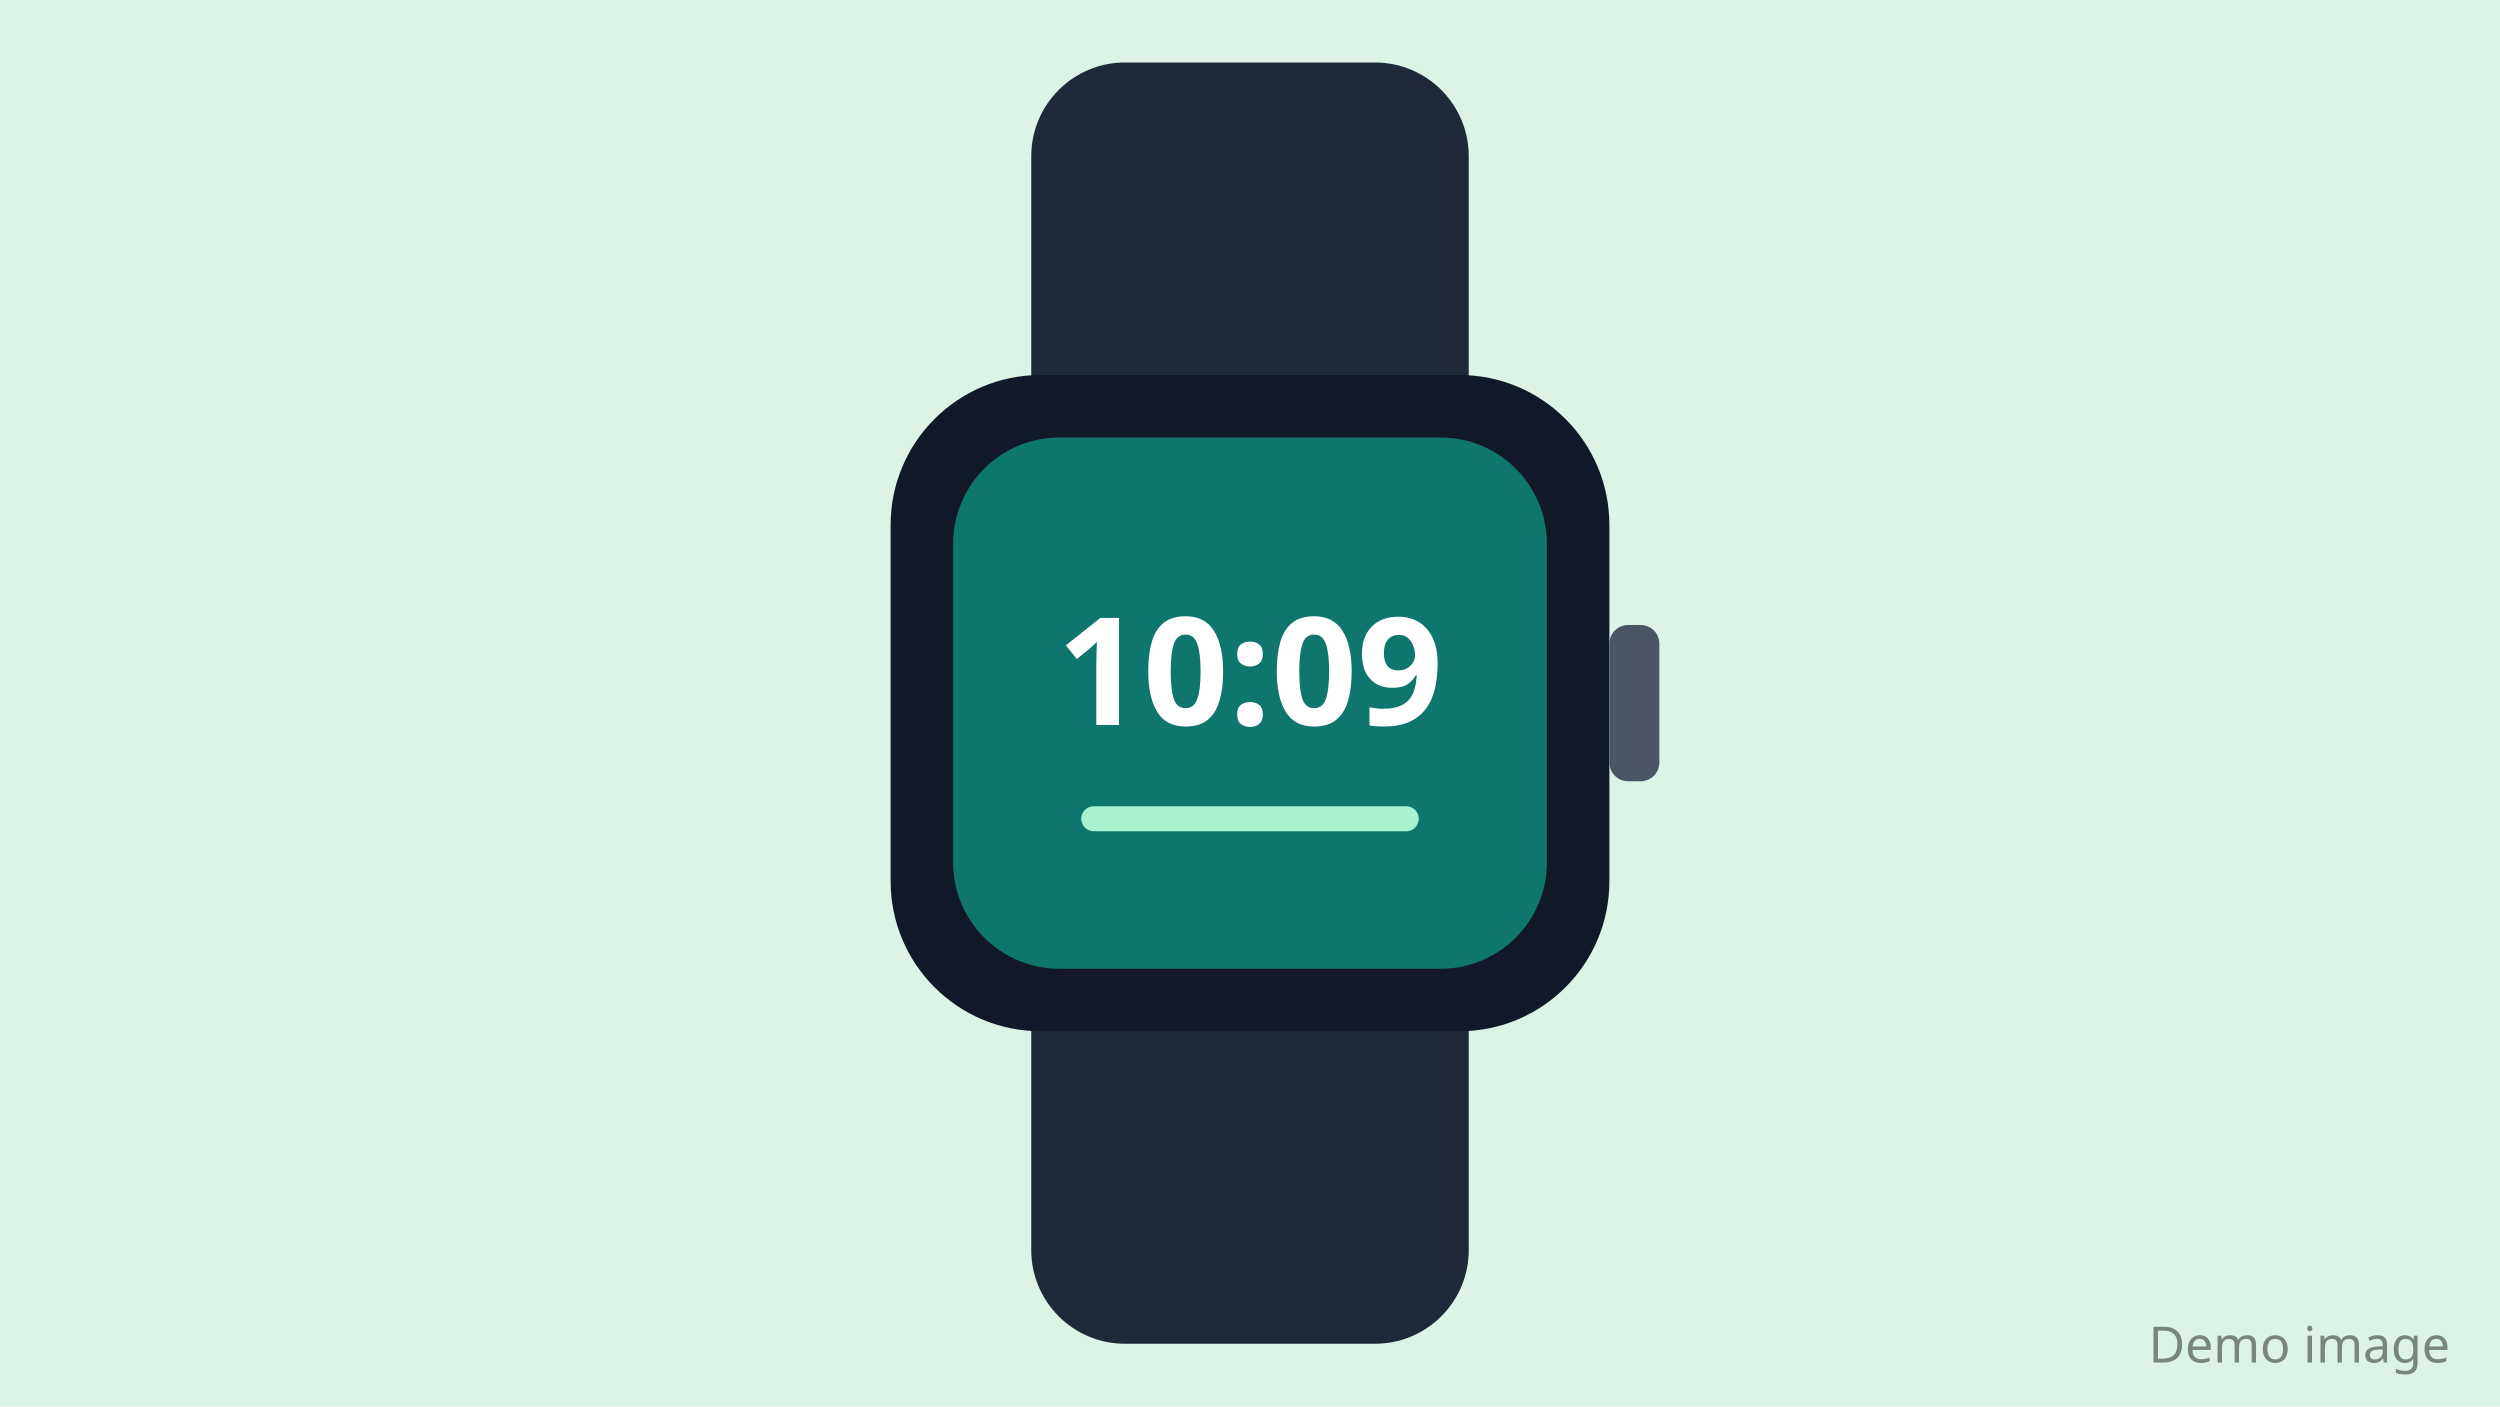
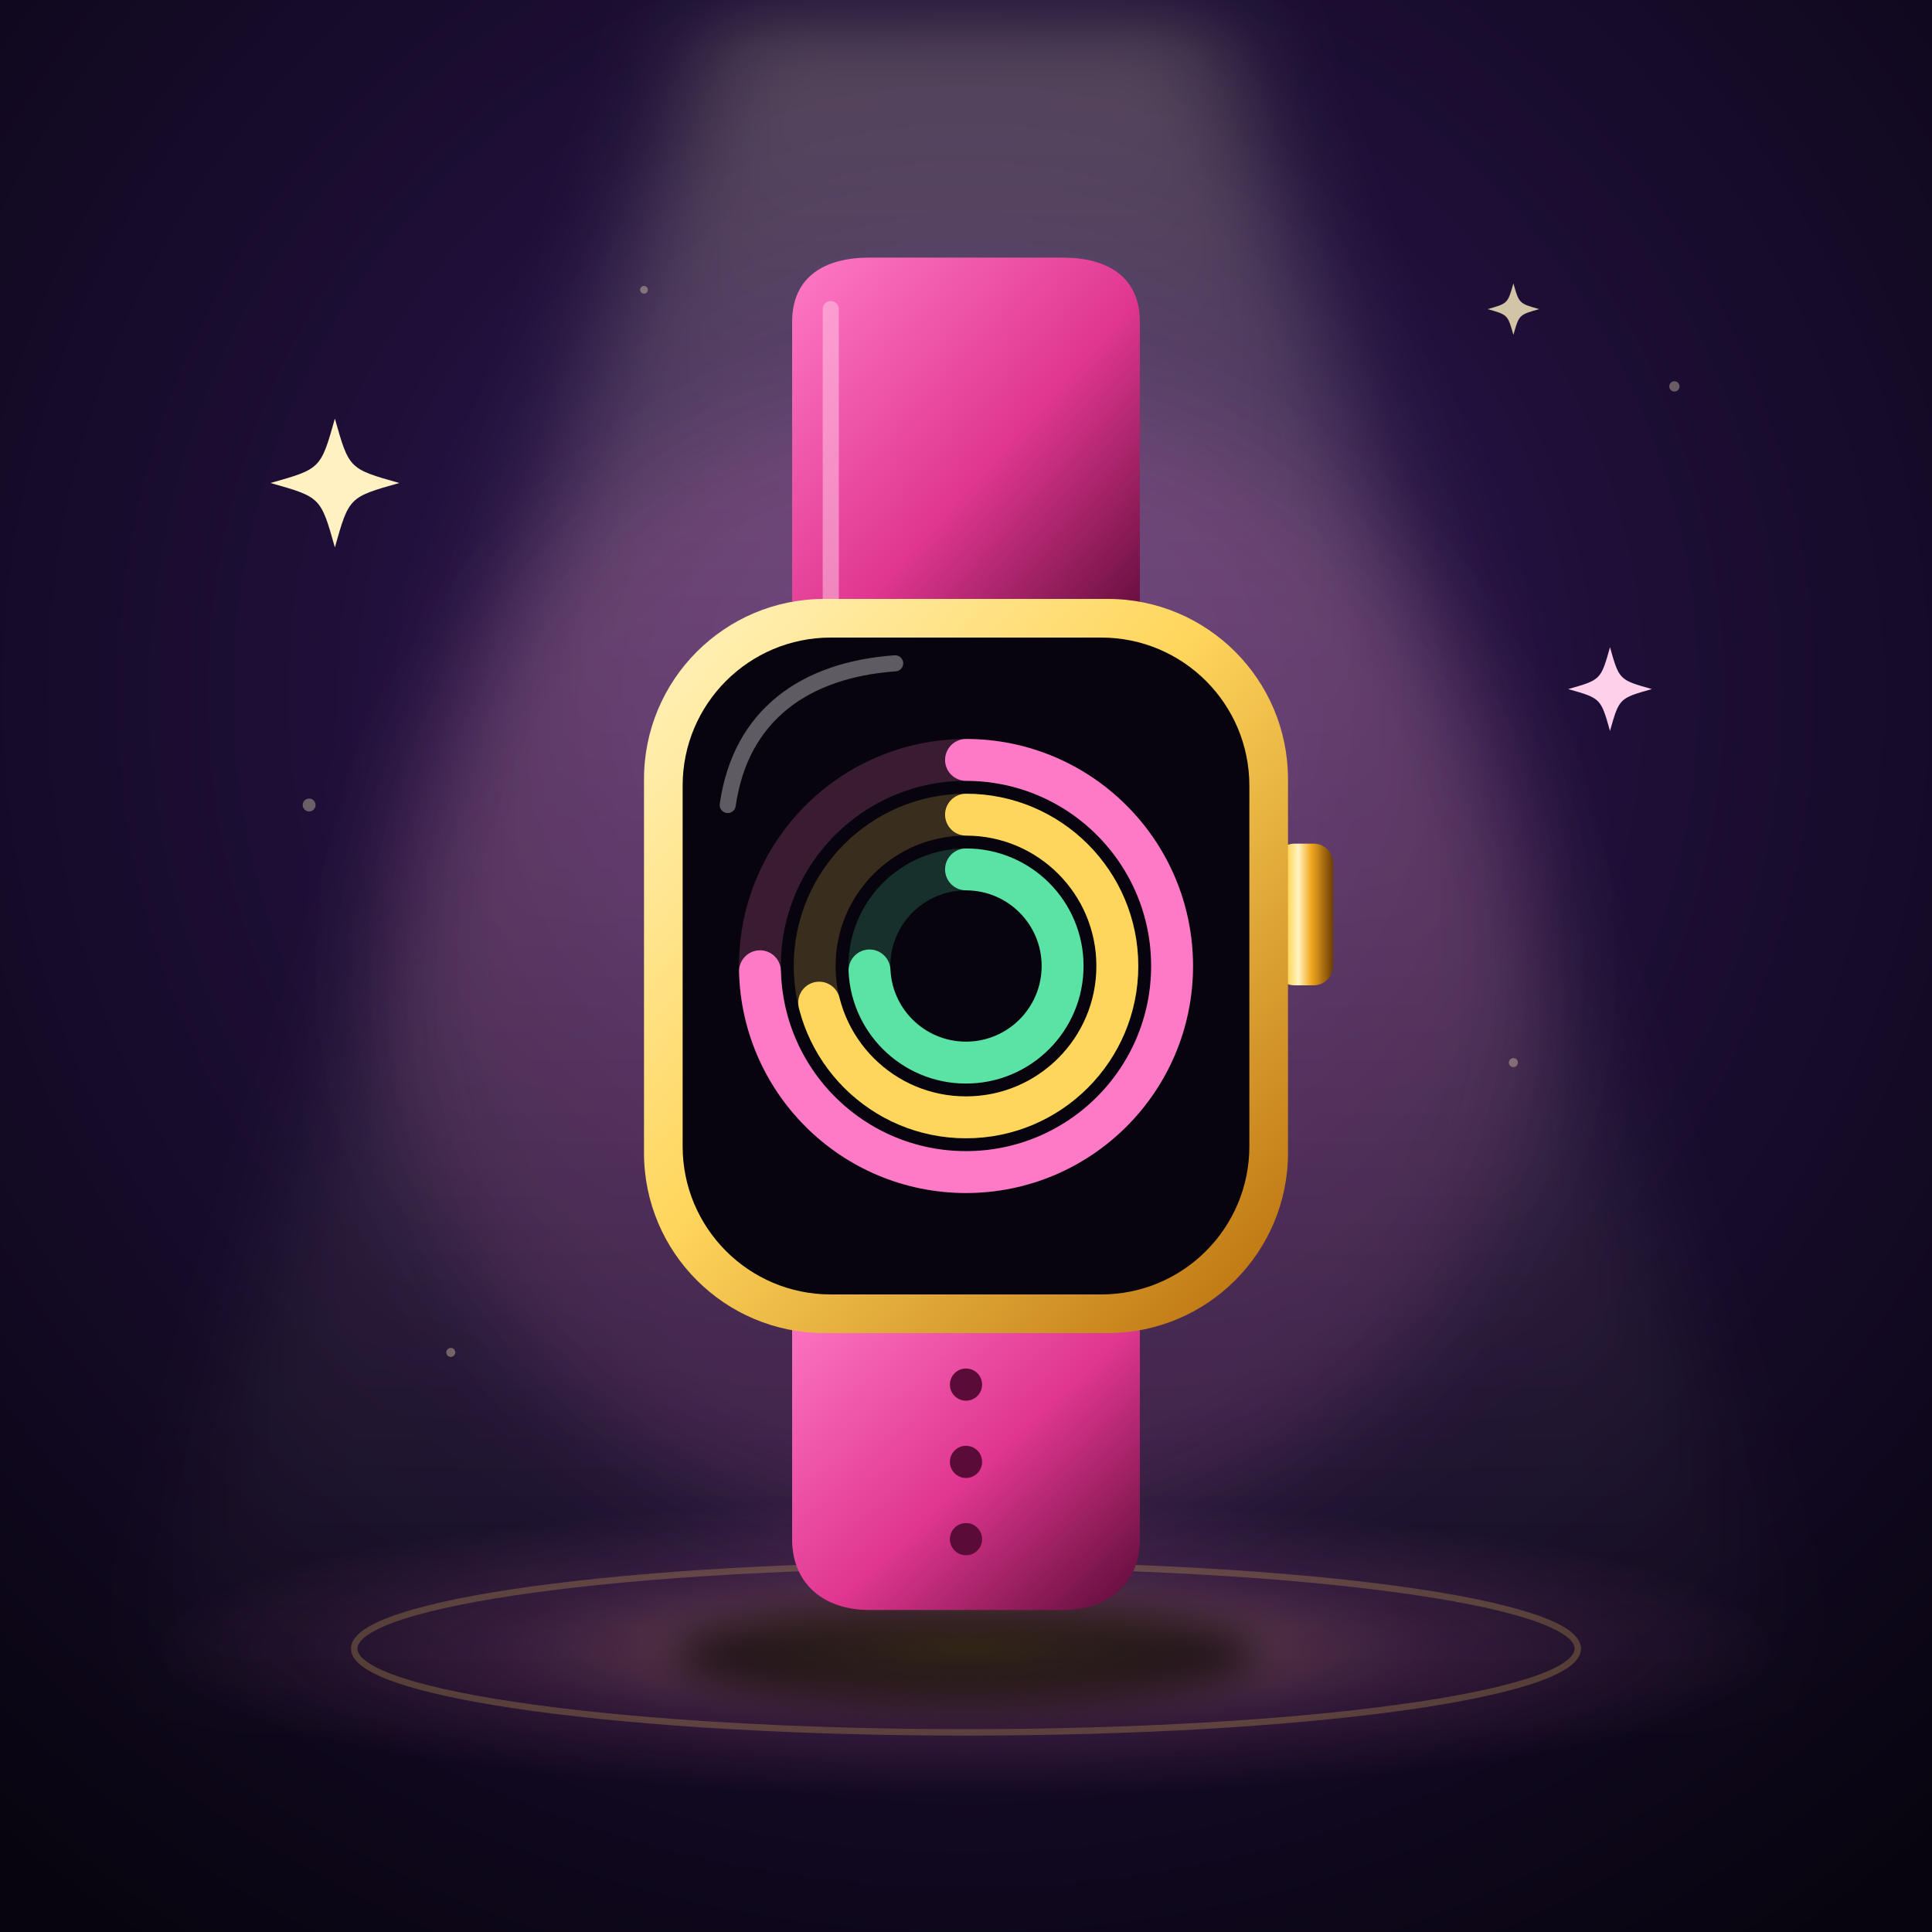
- <svg xmlns="http://www.w3.org/2000/svg" viewBox="0 0 800 450" role="img" aria-label="A smart watch (demo image)">
-   <rect width="800" height="450" fill="#dcf3e6" />
-   <rect x="330" y="20" width="140" height="410" rx="30" fill="#1f2937" />
-   <rect x="285" y="120" width="230" height="210" rx="48" fill="#111827" />
-   <rect x="305" y="140" width="190" height="170" rx="34" fill="#0f766e" />
-   <text x="400" y="232" fill="#ffffff" font-family="system-ui, sans-serif" font-size="48" font-weight="700" text-anchor="middle">10:09</text>
-   <path d="M350 262 h100" stroke="#a7f3d0" stroke-width="8" stroke-linecap="round" />
-   <rect x="515" y="200" width="16" height="50" rx="6" fill="#4b5563" />
-   <text x="784" y="436" fill="#000" fill-opacity="0.45" font-family="system-ui, sans-serif" font-size="16" text-anchor="end">Demo image</text>
+ <svg xmlns="http://www.w3.org/2000/svg" viewBox="0 0 600 600" width="600" height="600">
+   <defs>
+     <radialGradient id="bg" cx="50%" cy="36%" r="78%">
+       <stop offset="0" stop-color="#3f1d6b" />
+       <stop offset="0.42" stop-color="#1e0f38" />
+       <stop offset="1" stop-color="#07040e" />
+     </radialGradient>
+     <linearGradient id="beam" x1="0" y1="0" x2="0" y2="1">
+       <stop offset="0" stop-color="#fff1c8" stop-opacity="0.26" />
+       <stop offset="1" stop-color="#fff1c8" stop-opacity="0" />
+     </linearGradient>
+     <radialGradient id="floor" cx="50%" cy="50%" r="50%">
+       <stop offset="0" stop-color="#ffc94a" stop-opacity="0.42" />
+       <stop offset="0.6" stop-color="#ff7ac6" stop-opacity="0.12" />
+       <stop offset="1" stop-color="#ff7ac6" stop-opacity="0" />
+     </radialGradient>
+     <linearGradient id="gV" x1="0" y1="0" x2="0" y2="1">
+       <stop offset="0" stop-color="#fff4c2" />
+       <stop offset="0.35" stop-color="#ffd65c" />
+       <stop offset="0.72" stop-color="#f2a91f" />
+       <stop offset="1" stop-color="#b86d0a" />
+     </linearGradient>
+     <linearGradient id="gH" x1="0" y1="0" x2="1" y2="0">
+       <stop offset="0" stop-color="#b86d0a" />
+       <stop offset="0.22" stop-color="#ffd65c" />
+       <stop offset="0.4" stop-color="#fff4c2" />
+       <stop offset="0.62" stop-color="#f2a91f" />
+       <stop offset="1" stop-color="#6e3d05" />
+     </linearGradient>
+     <linearGradient id="gD" x1="0" y1="0" x2="1" y2="1">
+       <stop offset="0" stop-color="#fff4c2" />
+       <stop offset="0.45" stop-color="#ffd65c" />
+       <stop offset="1" stop-color="#b86d0a" />
+     </linearGradient>
+     <linearGradient id="pV" x1="0" y1="0" x2="0" y2="1">
+       <stop offset="0" stop-color="#ffd0ea" />
+       <stop offset="0.4" stop-color="#ff7ac6" />
+       <stop offset="1" stop-color="#9c1460" />
+     </linearGradient>
+     <linearGradient id="pD" x1="0" y1="0" x2="1" y2="1">
+       <stop offset="0" stop-color="#ff7ac6" />
+       <stop offset="0.55" stop-color="#e0368f" />
+       <stop offset="1" stop-color="#5a0b37" />
+     </linearGradient>
+     <linearGradient id="dark" x1="0" y1="0" x2="0" y2="1">
+       <stop offset="0" stop-color="#4a3a63" />
+       <stop offset="0.5" stop-color="#241a35" />
+       <stop offset="1" stop-color="#110b1b" />
+     </linearGradient>
+     <linearGradient id="shine" x1="0" y1="0" x2="0" y2="1">
+       <stop offset="0" stop-color="#ffffff" stop-opacity="0.6" />
+       <stop offset="1" stop-color="#ffffff" stop-opacity="0" />
+     </linearGradient>
+     <filter id="blur" x="-30%" y="-30%" width="160%" height="160%">
+       <feGaussianBlur stdDeviation="16" />
+     </filter>
+     <filter id="blur6" x="-30%" y="-30%" width="160%" height="160%">
+       <feGaussianBlur stdDeviation="6" />
+     </filter>
+   </defs>
+   <rect width="600" height="600" fill="url(#bg)" />
+   <path d="M232 -20H368L560 532H40Z" fill="url(#beam)" filter="url(#blur)" />
+   <ellipse cx="300" cy="512" rx="250" ry="46" fill="url(#floor)" />
+   <ellipse cx="300" cy="512" rx="190" ry="26" fill="none" stroke="#ffd65c" stroke-opacity="0.22" stroke-width="2" />
+   <ellipse cx="300" cy="514" rx="90" ry="16" fill="#000" fill-opacity="0.6" filter="url(#blur6)" />
+   <g fill="#fff1c1" fill-opacity="0.35">
+     <circle cx="96" cy="250" r="2" />
+     <circle cx="520" cy="120" r="1.6" />
+     <circle cx="470" cy="330" r="1.4" />
+     <circle cx="140" cy="420" r="1.4" />
+     <circle cx="200" cy="90" r="1.2" />
+   </g>
+   <circle cx="300" cy="300" r="180" fill="#ff7ac6" fill-opacity="0.14" filter="url(#blur)" />
+   <path d="M246 100C246 86 256 80 270 80H330C344 80 354 86 354 100V200H246Z" fill="url(#pD)" />
+   <path d="M246 400H354V478C354 492 344 500 330 500H270C256 500 246 492 246 478Z" fill="url(#pD)" />
+   <g fill="#5a0b37">
+     <circle cx="300" cy="430" r="5" />
+     <circle cx="300" cy="454" r="5" />
+     <circle cx="300" cy="478" r="5" />
+   </g>
+   <path d="M258 96V196" stroke="#ffd0ea" stroke-opacity="0.5" stroke-width="5" stroke-linecap="round" />
+   <rect x="396" y="262" width="18" height="44" rx="6" fill="url(#gH)" />
+   <rect x="200" y="186" width="200" height="228" rx="56" fill="url(#gD)" />
+   <rect x="212" y="198" width="176" height="204" rx="46" fill="#07040e" />
+   <g fill="none" stroke-linecap="round" stroke-width="13" transform="rotate(-90 300 300)">
+     <circle cx="300" cy="300" r="64" stroke="#ff7ac6" stroke-opacity="0.2" />
+     <circle cx="300" cy="300" r="64" stroke="#ff7ac6" stroke-dasharray="300 402" />
+     <circle cx="300" cy="300" r="47" stroke="#ffd65c" stroke-opacity="0.2" />
+     <circle cx="300" cy="300" r="47" stroke="#ffd65c" stroke-dasharray="210 296" />
+     <circle cx="300" cy="300" r="30" stroke="#5be3a6" stroke-opacity="0.2" />
+     <circle cx="300" cy="300" r="30" stroke="#5be3a6" stroke-dasharray="140 189" />
+   </g>
+   <path d="M226 250C230 222 250 208 278 206" fill="none" stroke="#ffffff" stroke-opacity="0.35" stroke-width="5" stroke-linecap="round" />
+   <path d="M104 130C108.4 145.6 108.4 145.6 124 150C108.4 154.4 108.4 154.4 104 170C99.6 154.4 99.6 154.4 84 150C99.6 145.6 99.6 145.6 104 130Z" fill="#fff1c1" fill-opacity="1" />
+   <path d="M500 201C502.86 211.14 502.86 211.14 513 214C502.86 216.86 502.86 216.86 500 227C497.14 216.86 497.14 216.86 487 214C497.14 211.14 497.14 211.14 500 201Z" fill="#ffd0ea" fill-opacity="1" />
+   <path d="M470 88C471.76 94.24 471.76 94.24 478 96C471.76 97.76 471.76 97.76 470 104C468.24 97.76 468.24 97.76 462 96C468.24 94.24 468.24 94.24 470 88Z" fill="#fff1c1" fill-opacity="0.8" />
</svg>
